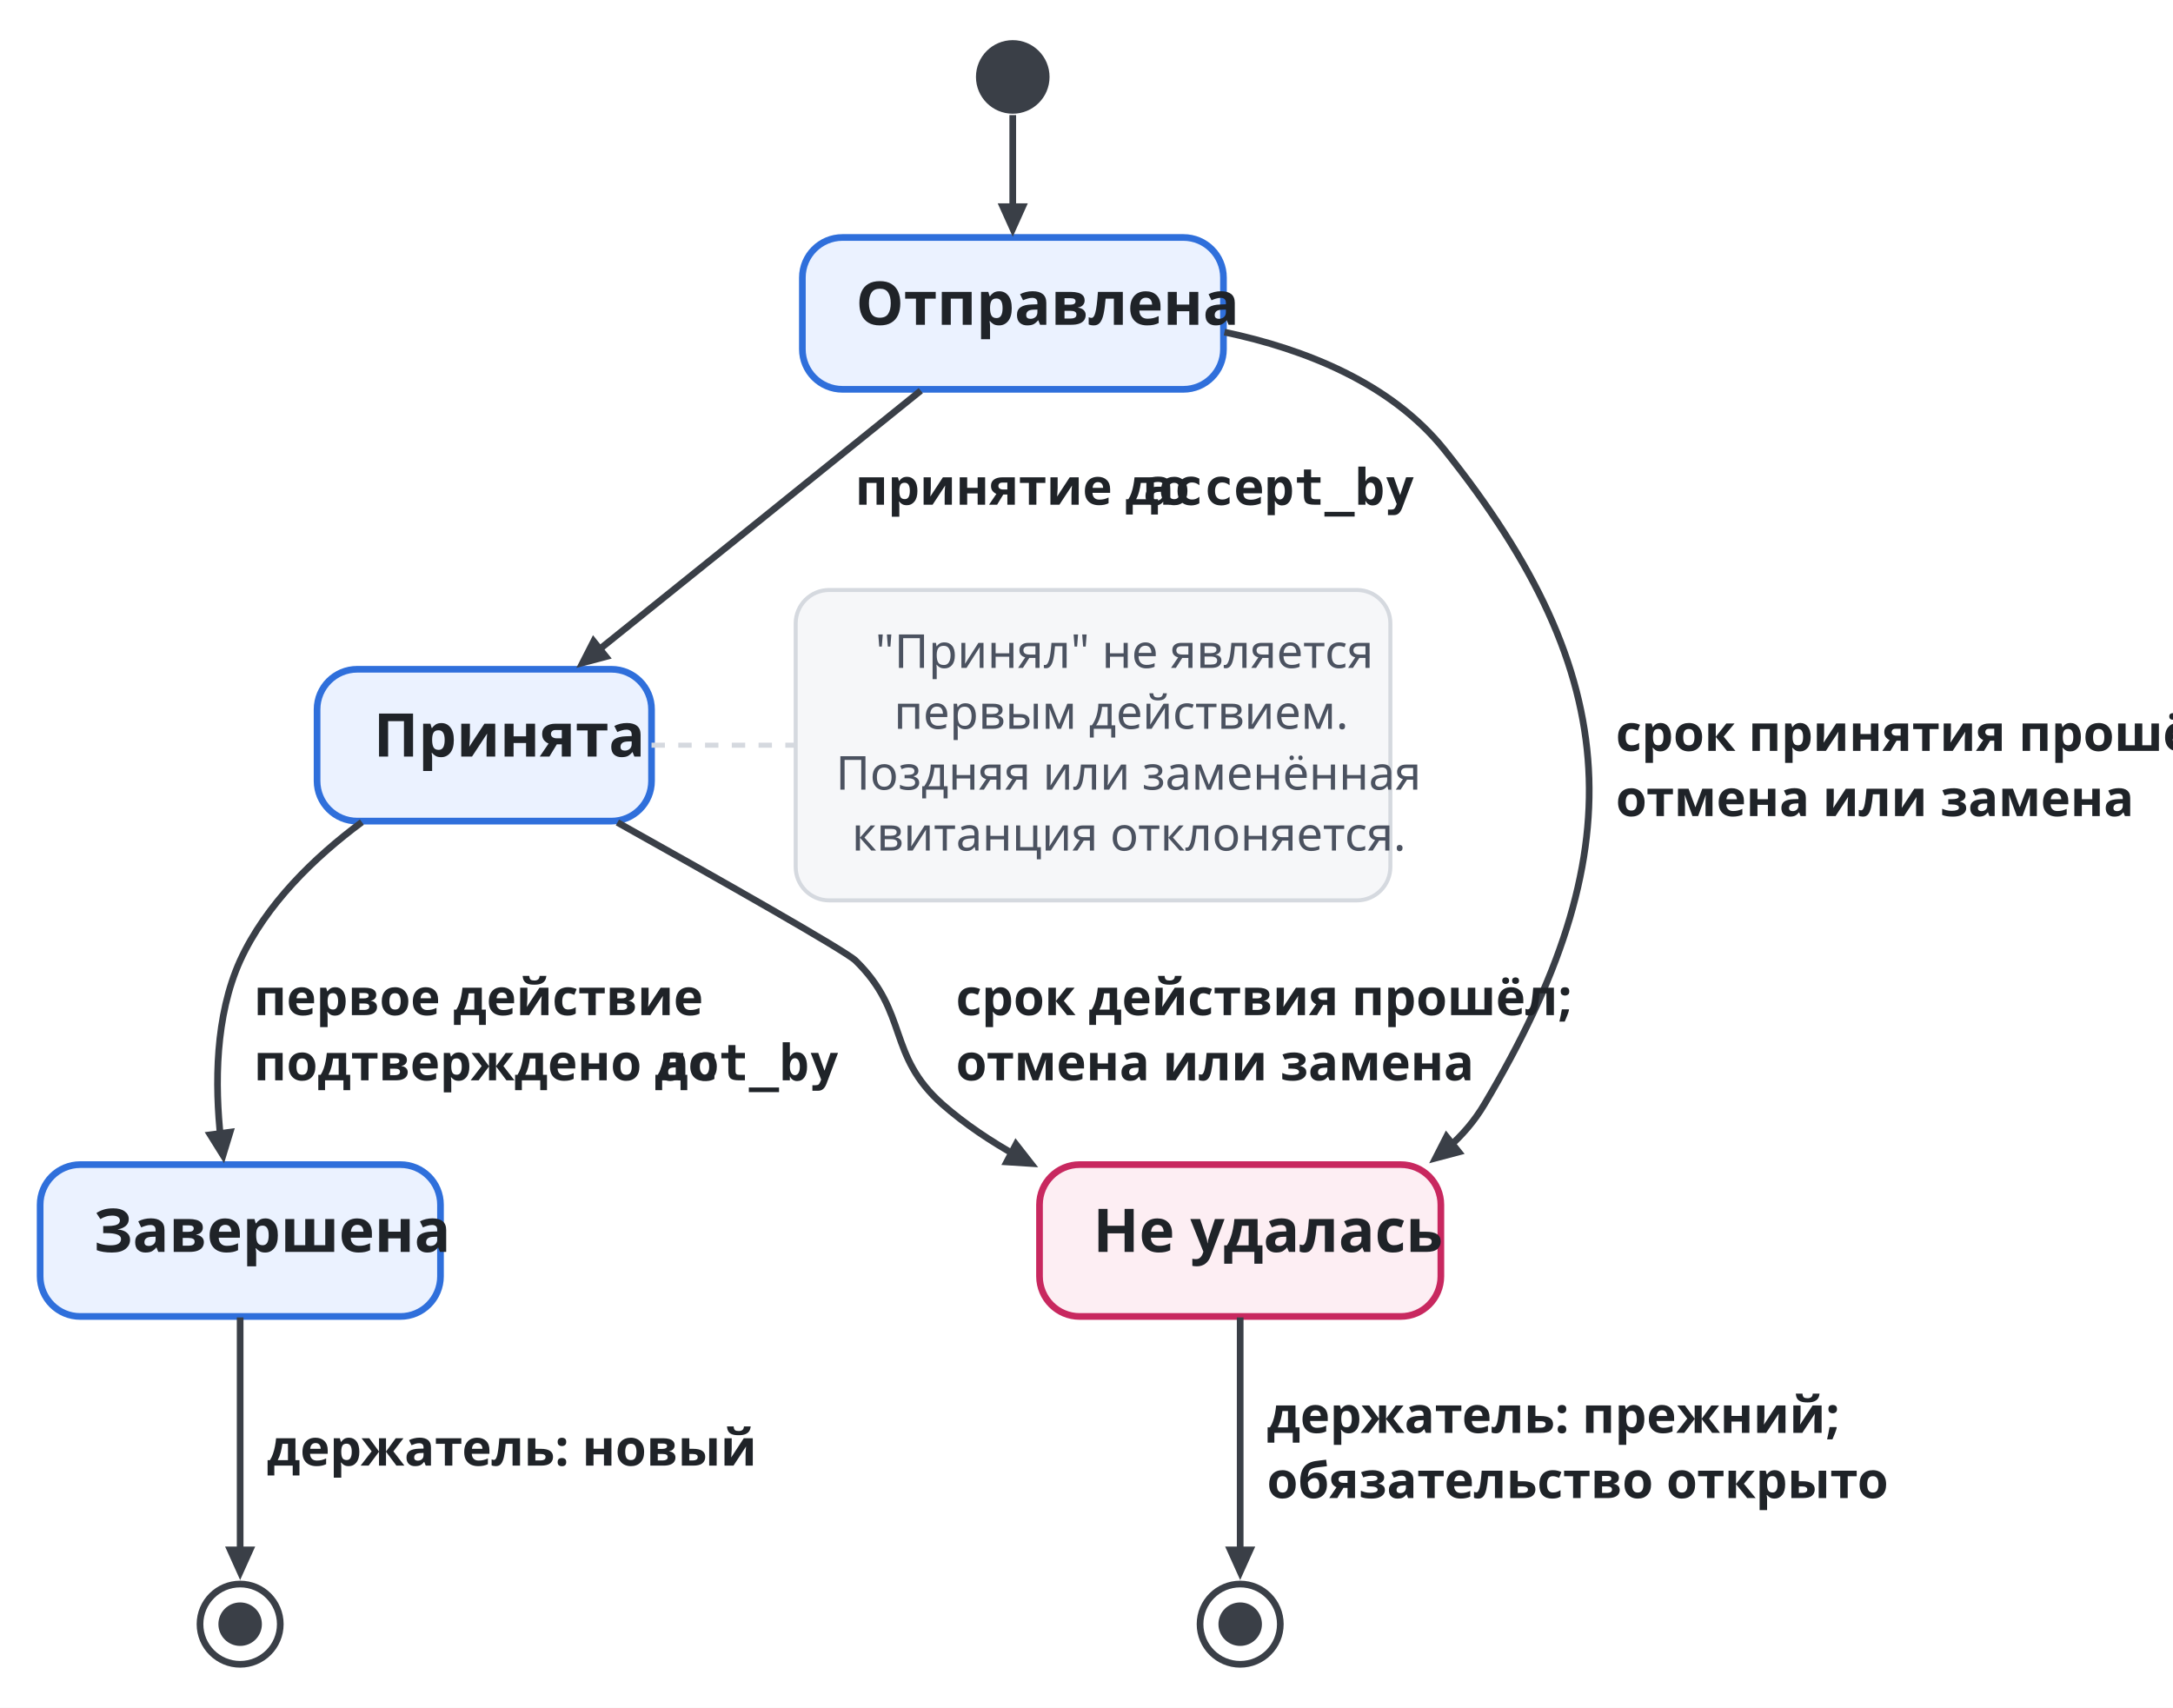
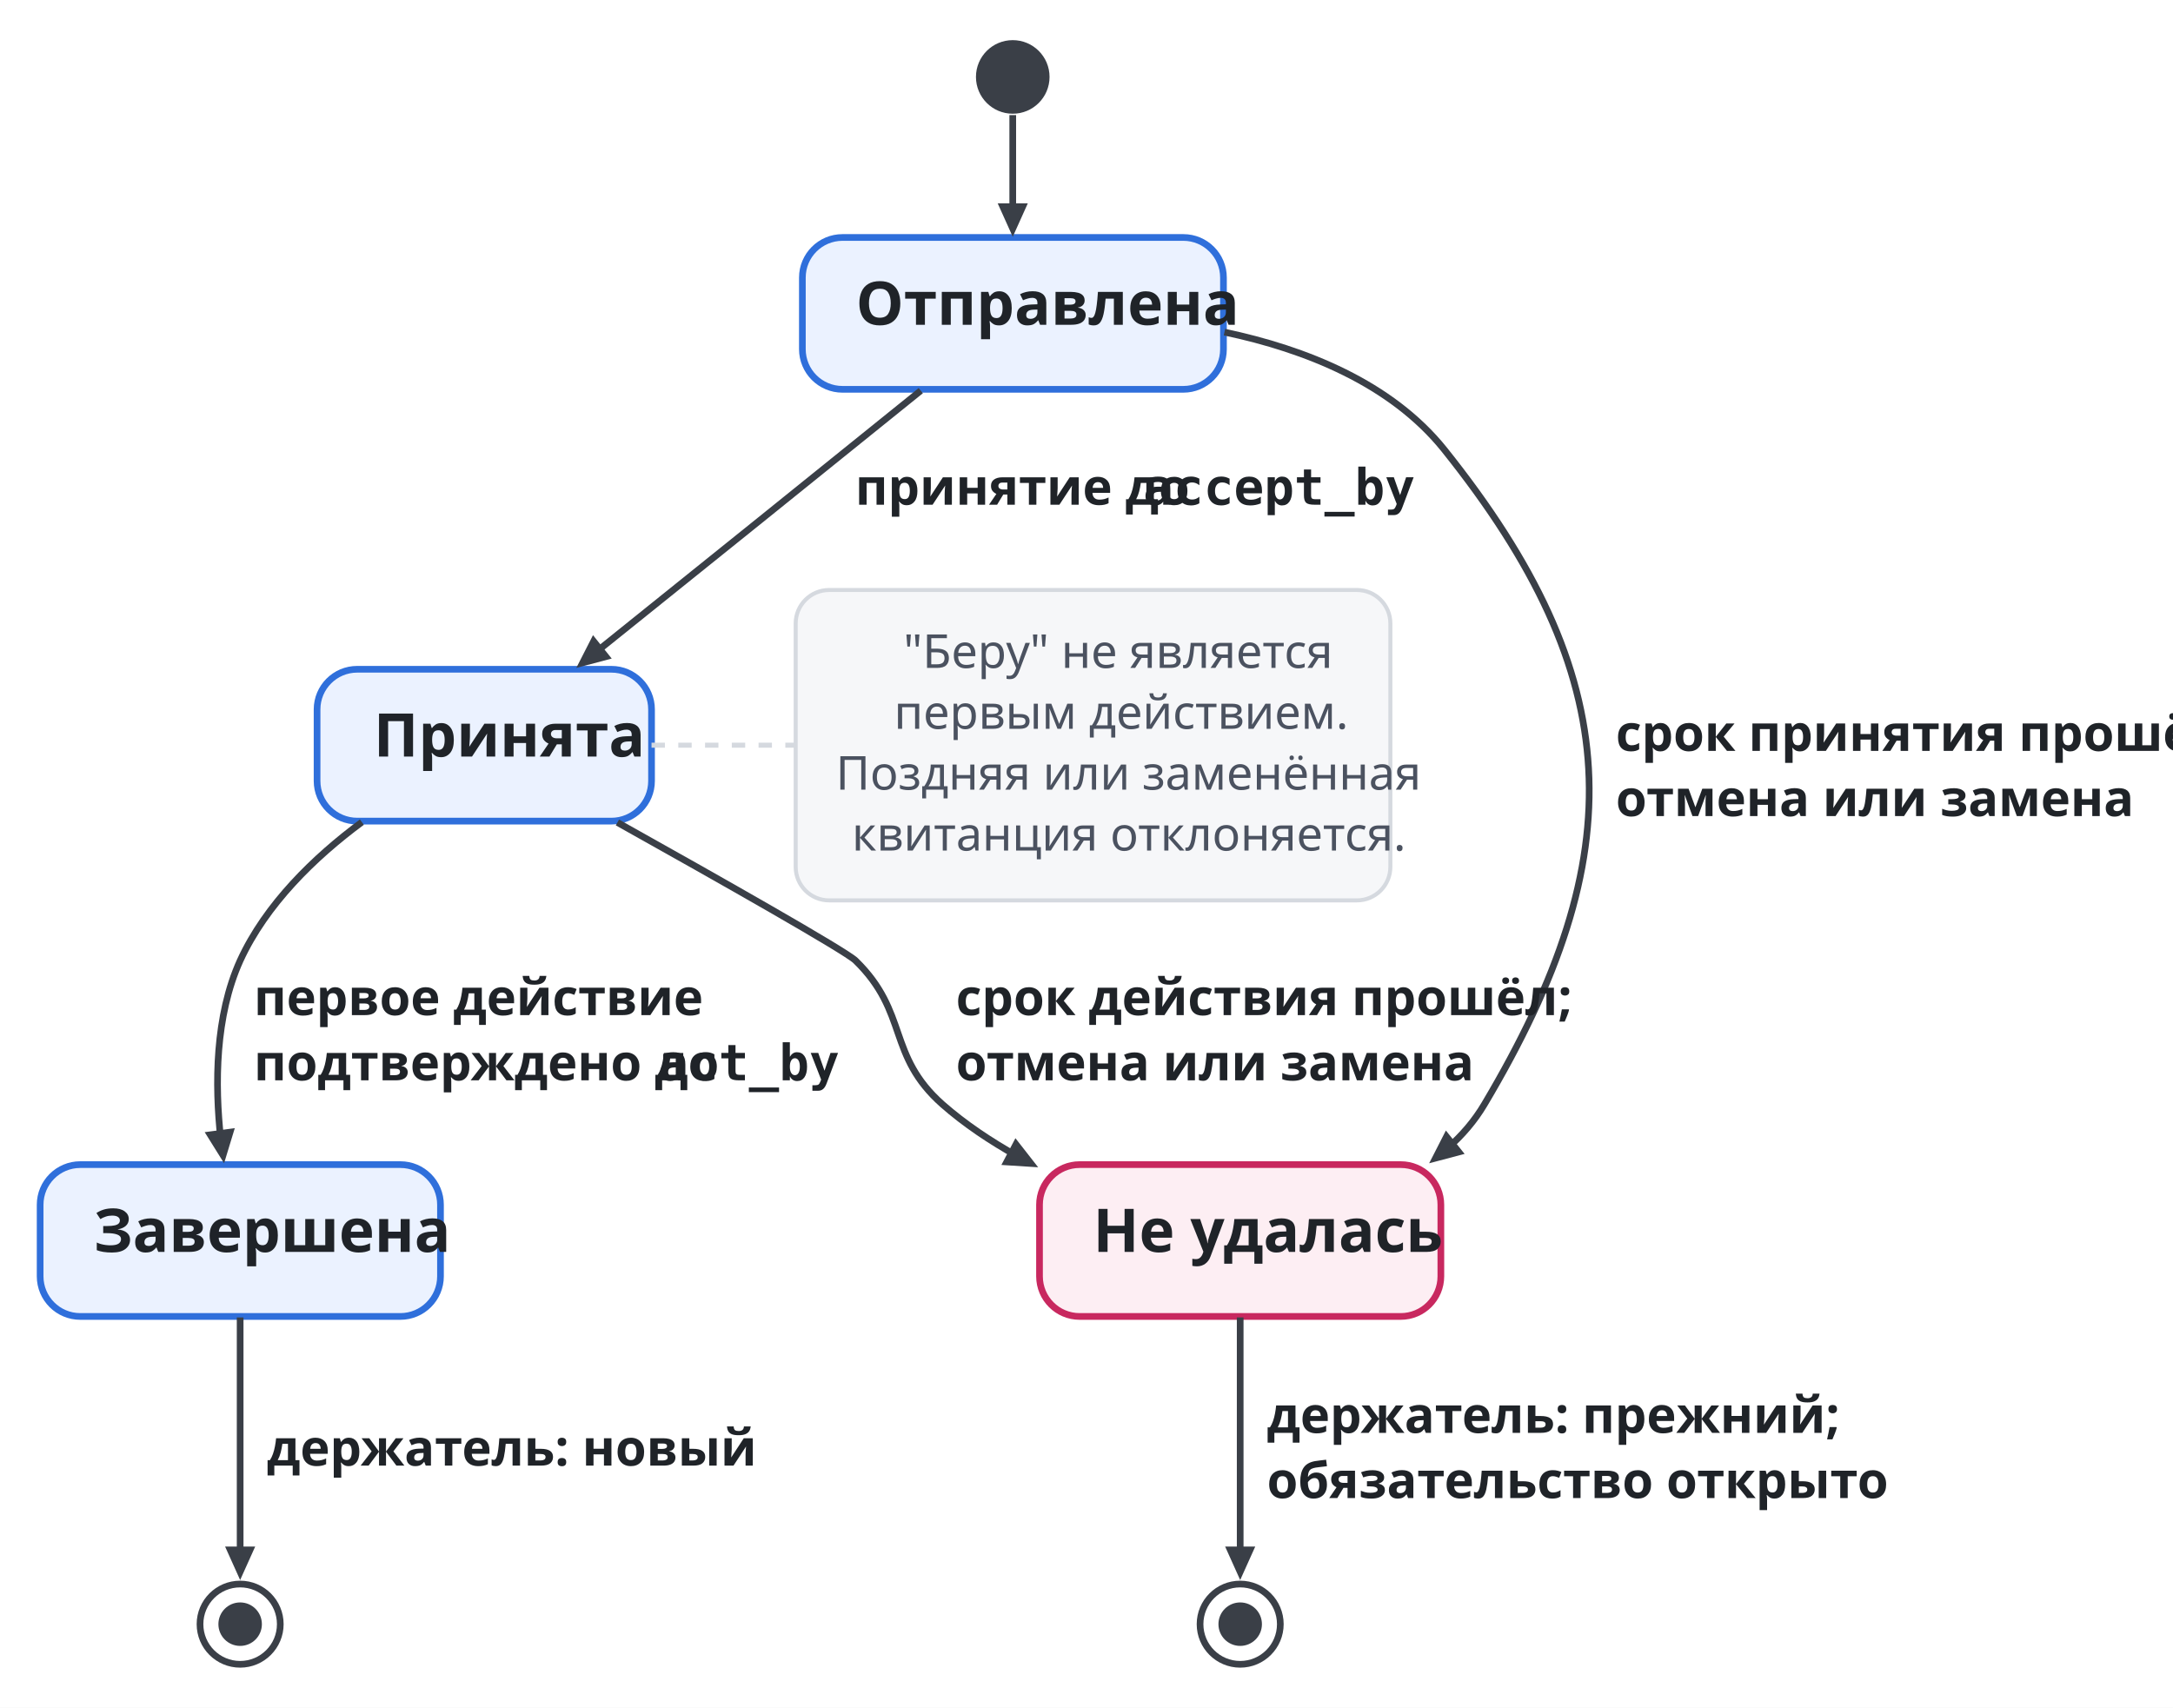
<svg xmlns="http://www.w3.org/2000/svg" width="649.7" height="510.6" viewBox="0 0 649.7 510.6">
  <rect width="649.7" height="510.6" fill="#ffffff" />
  <g transform="translate(12 12)">
    <circle cx="290.8" cy="11" r="11" fill="#3a3f47" class="box" data-id="start" />
    <rect x="227.9" y="59" width="125.9" height="45.4" rx="12" fill="#ebf2ff" stroke="#2f6fdb" stroke-width="2" class="box" data-id="sent" />
    <text x="243.9" y="85.1" font-size="18" fill="#1f2328">
      <tspan font-family="PT Sans, sans-serif" font-weight="bold">Отправлена</tspan>
    </text>
    <rect x="82.8" y="188.1" width="100" height="45.4" rx="12" fill="#ebf2ff" stroke="#2f6fdb" stroke-width="2" class="box" data-id="acc" />
    <text x="99.7" y="214.2" font-size="18" fill="#1f2328">
      <tspan font-family="PT Sans, sans-serif" font-weight="bold">Принята</tspan>
    </text>
    <rect x="0" y="336.2" width="119.7" height="45.4" rx="12" fill="#ebf2ff" stroke="#2f6fdb" stroke-width="2" class="box" data-id="done" />
    <text x="16" y="362.3" font-size="18" fill="#1f2328">
      <tspan font-family="PT Sans, sans-serif" font-weight="bold">Завершена</tspan>
    </text>
    <rect x="298.8" y="336.2" width="120" height="45.4" rx="12" fill="#fdeef3" stroke="#c8285f" stroke-width="2" class="box" data-id="fail" />
    <text x="314.8" y="362.3" font-size="18" fill="#1f2328">
      <tspan font-family="PT Sans, sans-serif" font-weight="bold">Не удалась</tspan>
    </text>
    <circle cx="59.8" cy="473.6" r="12" fill="#ffffff" stroke="#3a3f47" stroke-width="2" class="box" data-id="end_done" />
    <circle cx="59.8" cy="473.6" r="6.5" fill="#3a3f47" />
    <circle cx="358.8" cy="473.6" r="12" fill="#ffffff" stroke="#3a3f47" stroke-width="2" class="box" data-id="end_fail" />
    <circle cx="358.8" cy="473.6" r="6.5" fill="#3a3f47" />
    <rect x="225.9" y="164.4" width="177.8" height="92.8" rx="10" fill="#f6f7f9" stroke="#d5d9df" stroke-width="1.2" class="note" data-id="note_acc" />
-     <text x="249.7" y="187.7" font-size="14" fill="#4b5260">
-       <tspan font-family="PT Sans, sans-serif">"Принял" не является</tspan>
+     <text x="258.1" y="187.7" font-size="14" fill="#4b5260">
+       <tspan font-family="PT Sans, sans-serif">"Беру" не является</tspan>
    </text>
    <text x="255.3" y="205.9" font-size="14" fill="#4b5260">
      <tspan font-family="PT Sans, sans-serif">первым действием.</tspan>
    </text>
    <text x="237.9" y="224.1" font-size="14" fill="#4b5260">
      <tspan font-family="PT Sans, sans-serif">Поздняя или заменённая</tspan>
    </text>
    <text x="242.7" y="242.3" font-size="14" fill="#4b5260">
      <tspan font-family="PT Sans, sans-serif">квитанция отклоняется.</tspan>
    </text>
    <path d="M 182.8 210.8 L 225.9 210.8" fill="none" stroke="#d5d9df" stroke-width="1.5" stroke-dasharray="4 4" class="connector" data-from="acc" data-to="note_acc" />
    <path d="M 290.8 22.4 C 290.8 30.2 290.8 41.1 290.8 51.4 L 290.8 52.8" fill="none" stroke="#3a3f47" stroke-width="2" class="edge" data-from="start" data-to="sent" data-edge="e0" />
    <polygon points="290.8,58.8 295.3,48.8 286.3,48.8" fill="#3a3f47" />
    <path d="M 263.3 104.8 C 236.2 126.7 194.8 160 165.9 183.2 L 165 183.9" fill="none" stroke="#3a3f47" stroke-width="2" class="edge" data-from="sent" data-to="acc" data-edge="e1" />
    <polygon points="160.3,187.7 170.9,184.9 165.3,177.9" fill="#3a3f47" />
    <g class="label" data-edge="e1">
      <text x="243.7" y="138.9" font-size="15" fill="#1f2328">
        <tspan font-family="PT Sans, sans-serif" font-weight="bold">принятие до</tspan>
        <tspan x="329.8" font-family="PT Mono, monospace" font-weight="bold">accept_by</tspan>
      </text>
    </g>
    <path d="M 96.2 233.8 C 82 244.3 67.5 258.4 59.8 275.2 C 52.3 291.8 52.2 312.2 54 328.6 L 54.2 329.8" fill="none" stroke="#3a3f47" stroke-width="2" class="edge" data-from="acc" data-to="done" data-edge="e2" />
    <polygon points="55,335.8 58.2,325.3 49.2,326.5" fill="#3a3f47" />
    <g class="label" data-edge="e2">
      <text x="63.9" y="291.5" font-size="15" fill="#1f2328">
        <tspan font-family="PT Sans, sans-serif" font-weight="bold">первое действие</tspan>
      </text>
      <text x="63.9" y="311" font-size="15" fill="#1f2328">
        <tspan font-family="PT Sans, sans-serif" font-weight="bold">подтверждено до</tspan>
        <tspan x="184.8" font-family="PT Mono, monospace" font-weight="bold">act_by</tspan>
      </text>
    </g>
    <path d="M 354.1 87.3 C 378.3 92.4 403.9 102.6 419.8 122.4 C 474.3 190.5 476.4 243.3 431.8 318.2 C 428.9 323.1 425.2 327.4 420.9 331.2 L 420 332" fill="none" stroke="#3a3f47" stroke-width="2" class="edge" data-from="sent" data-to="fail" data-edge="e3" />
    <polygon points="415.3,335.8 425.9,333 420.3,326" fill="#3a3f47" />
    <g class="label" data-edge="e3">
      <text x="471.1" y="212.5" font-size="15" fill="#1f2328">
        <tspan font-family="PT Sans, sans-serif" font-weight="bold">срок принятия прошёл;</tspan>
      </text>
      <text x="471.1" y="232" font-size="15" fill="#1f2328">
        <tspan font-family="PT Sans, sans-serif" font-weight="bold">отмена или замена</tspan>
      </text>
    </g>
    <path d="M 172.6 233.9 C 203.2 251 240.8 272.3 243.8 275.2 C 259.8 290.8 253.1 303.4 269.8 318.2 C 276.5 324.1 284.2 329.2 292.2 333.7 L 293.1 334.2" fill="none" stroke="#3a3f47" stroke-width="2" class="edge" data-from="acc" data-to="fail" data-edge="e4" />
    <polygon points="298.4,337 291.6,328.3 287.4,336.3" fill="#3a3f47" />
    <g class="label" data-edge="e4">
      <text x="273.8" y="291.5" font-size="15" fill="#1f2328">
        <tspan font-family="PT Sans, sans-serif" font-weight="bold">срок действия прошёл;</tspan>
      </text>
      <text x="273.8" y="311" font-size="15" fill="#1f2328">
        <tspan font-family="PT Sans, sans-serif" font-weight="bold">отмена или замена</tspan>
      </text>
    </g>
    <path d="M 59.8 381.9 C 59.8 402.6 59.8 433.3 59.8 453.1 L 59.8 454.4" fill="none" stroke="#3a3f47" stroke-width="2" class="edge" data-from="done" data-to="end_done" data-edge="e5" />
    <polygon points="59.8,460.4 64.3,450.4 55.3,450.4" fill="#3a3f47" />
    <g class="label" data-edge="e5">
      <text x="67.8" y="426.2" font-size="15" fill="#1f2328">
        <tspan font-family="PT Sans, sans-serif" font-weight="bold">держатель: новый</tspan>
      </text>
    </g>
    <path d="M 358.8 381.9 C 358.8 402.6 358.8 433.3 358.8 453.1 L 358.8 454.4" fill="none" stroke="#3a3f47" stroke-width="2" class="edge" data-from="fail" data-to="end_fail" data-edge="e6" />
    <polygon points="358.8,460.4 363.3,450.4 354.3,450.4" fill="#3a3f47" />
    <g class="label" data-edge="e6">
      <text x="366.8" y="416.4" font-size="15" fill="#1f2328">
        <tspan font-family="PT Sans, sans-serif" font-weight="bold">держатель: прежний;</tspan>
      </text>
      <text x="366.8" y="435.9" font-size="15" fill="#1f2328">
        <tspan font-family="PT Sans, sans-serif" font-weight="bold">обязательство открыто</tspan>
      </text>
    </g>
  </g>
</svg>
